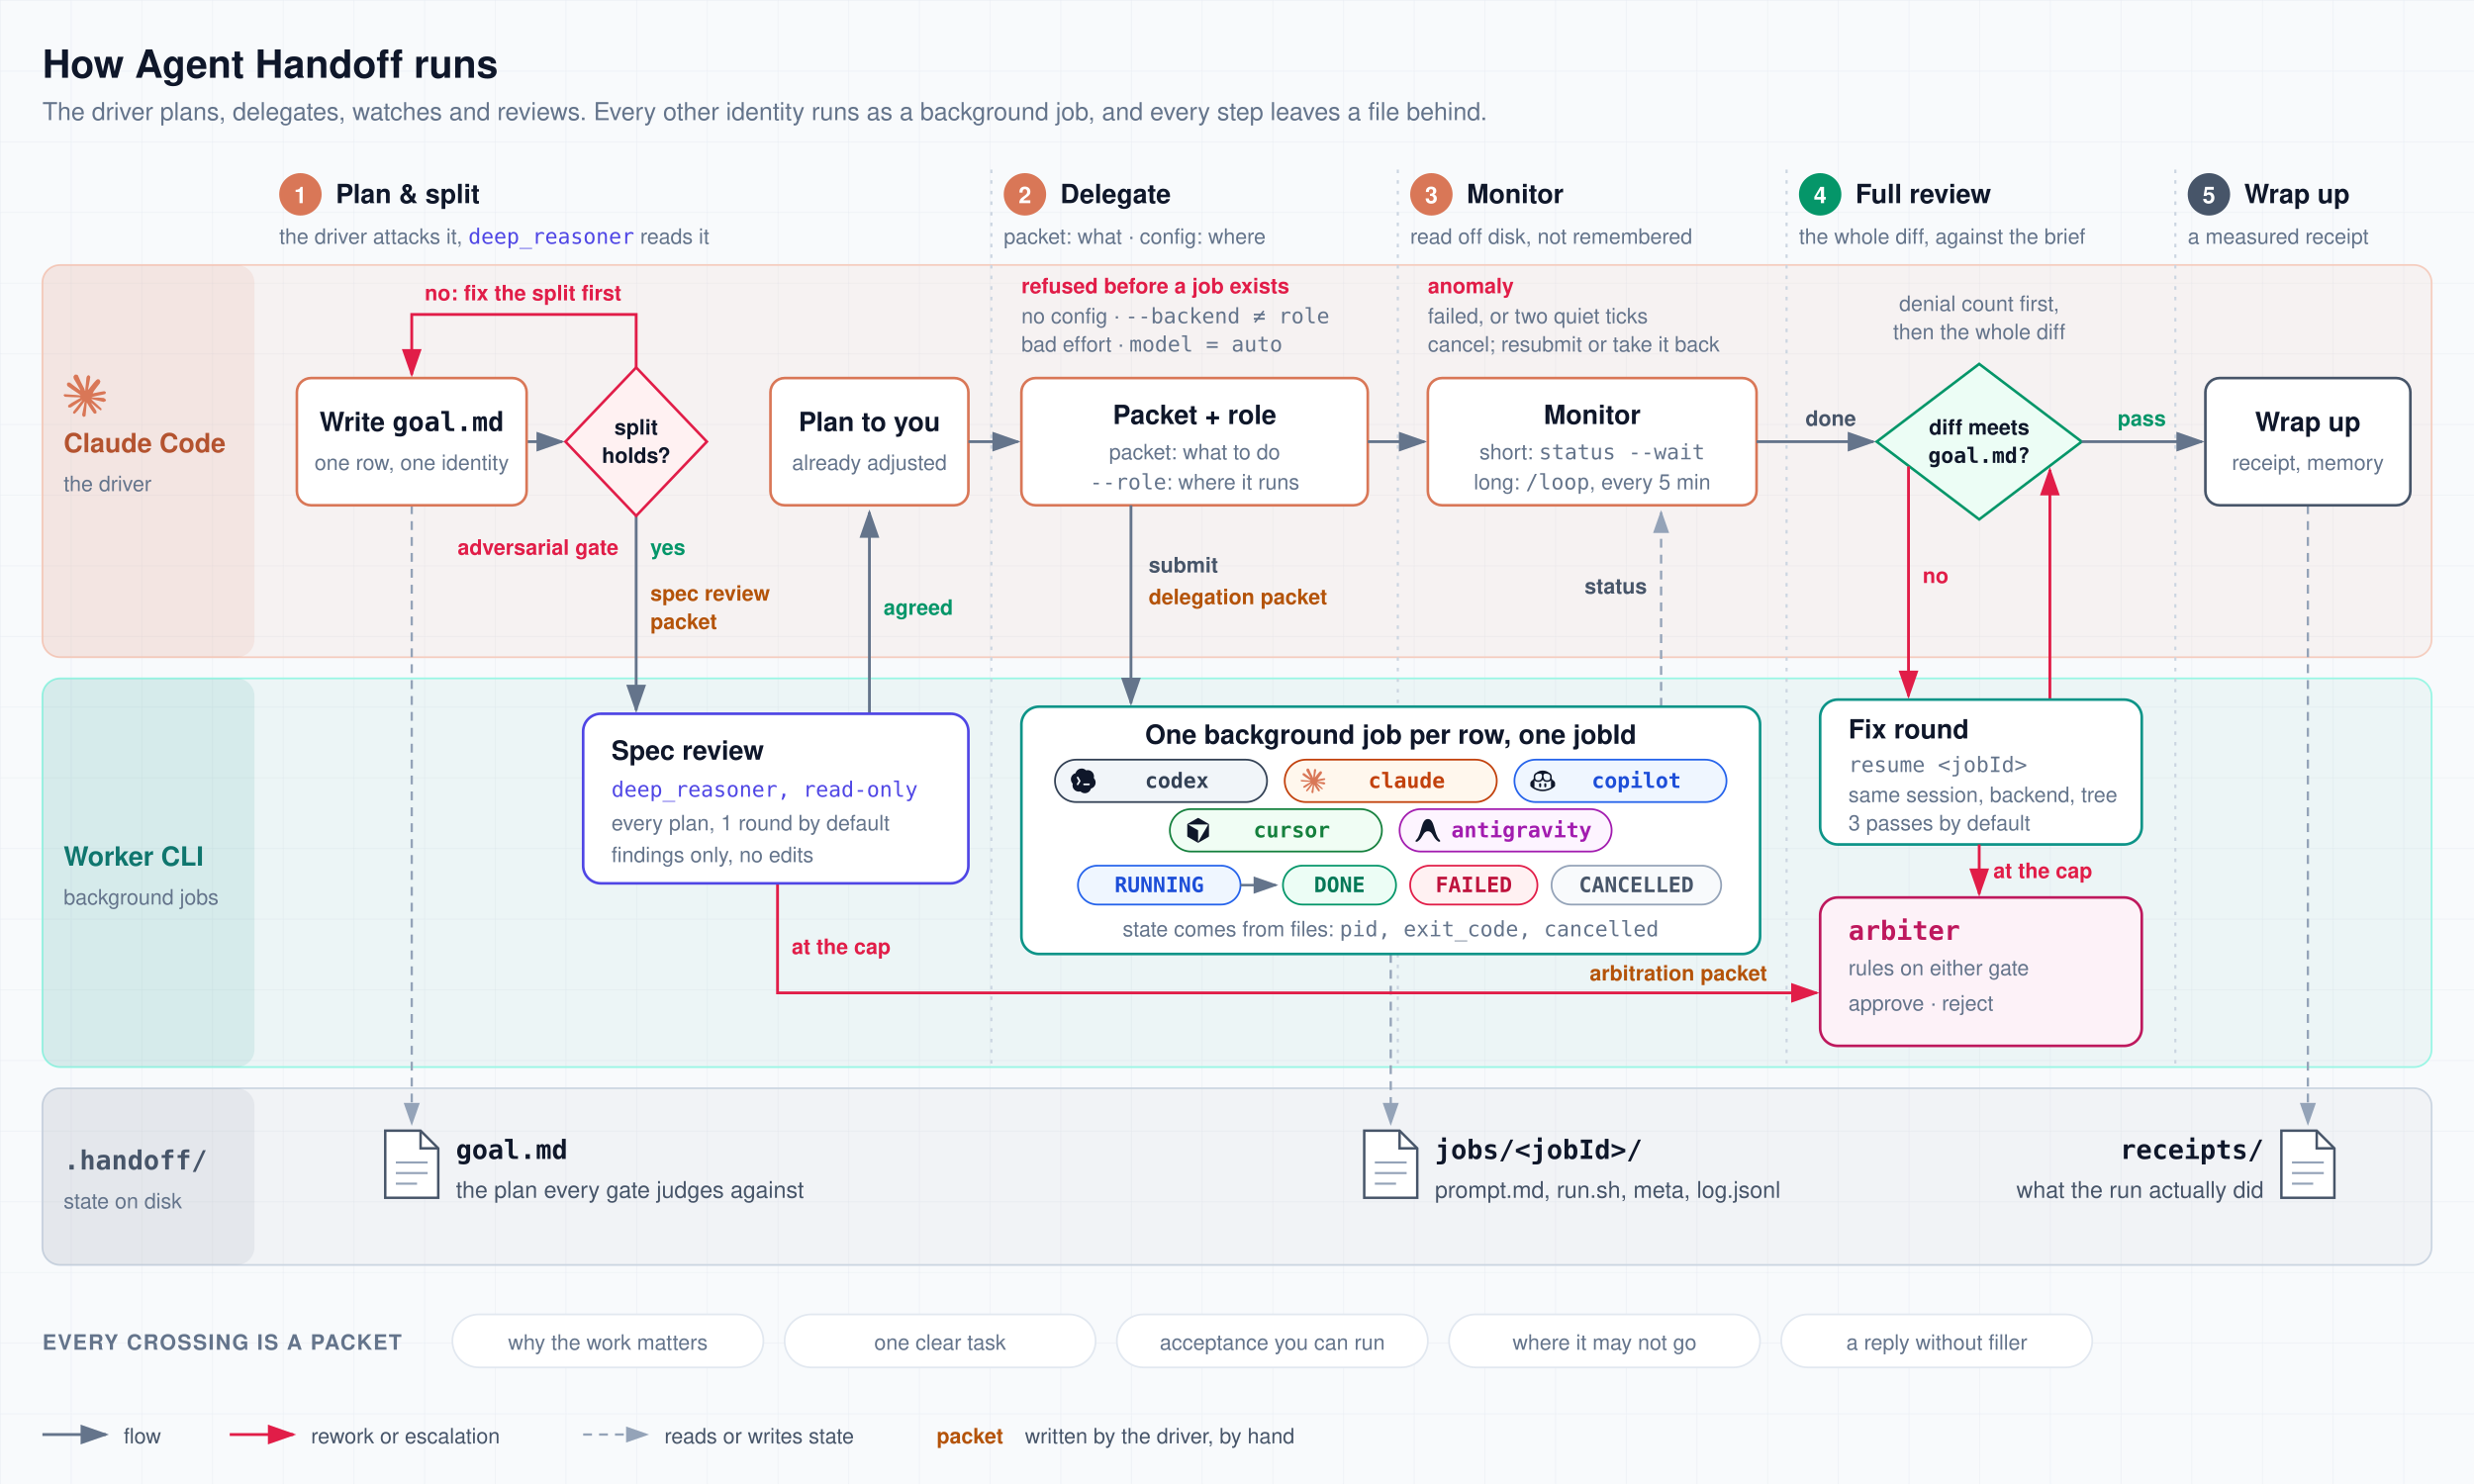
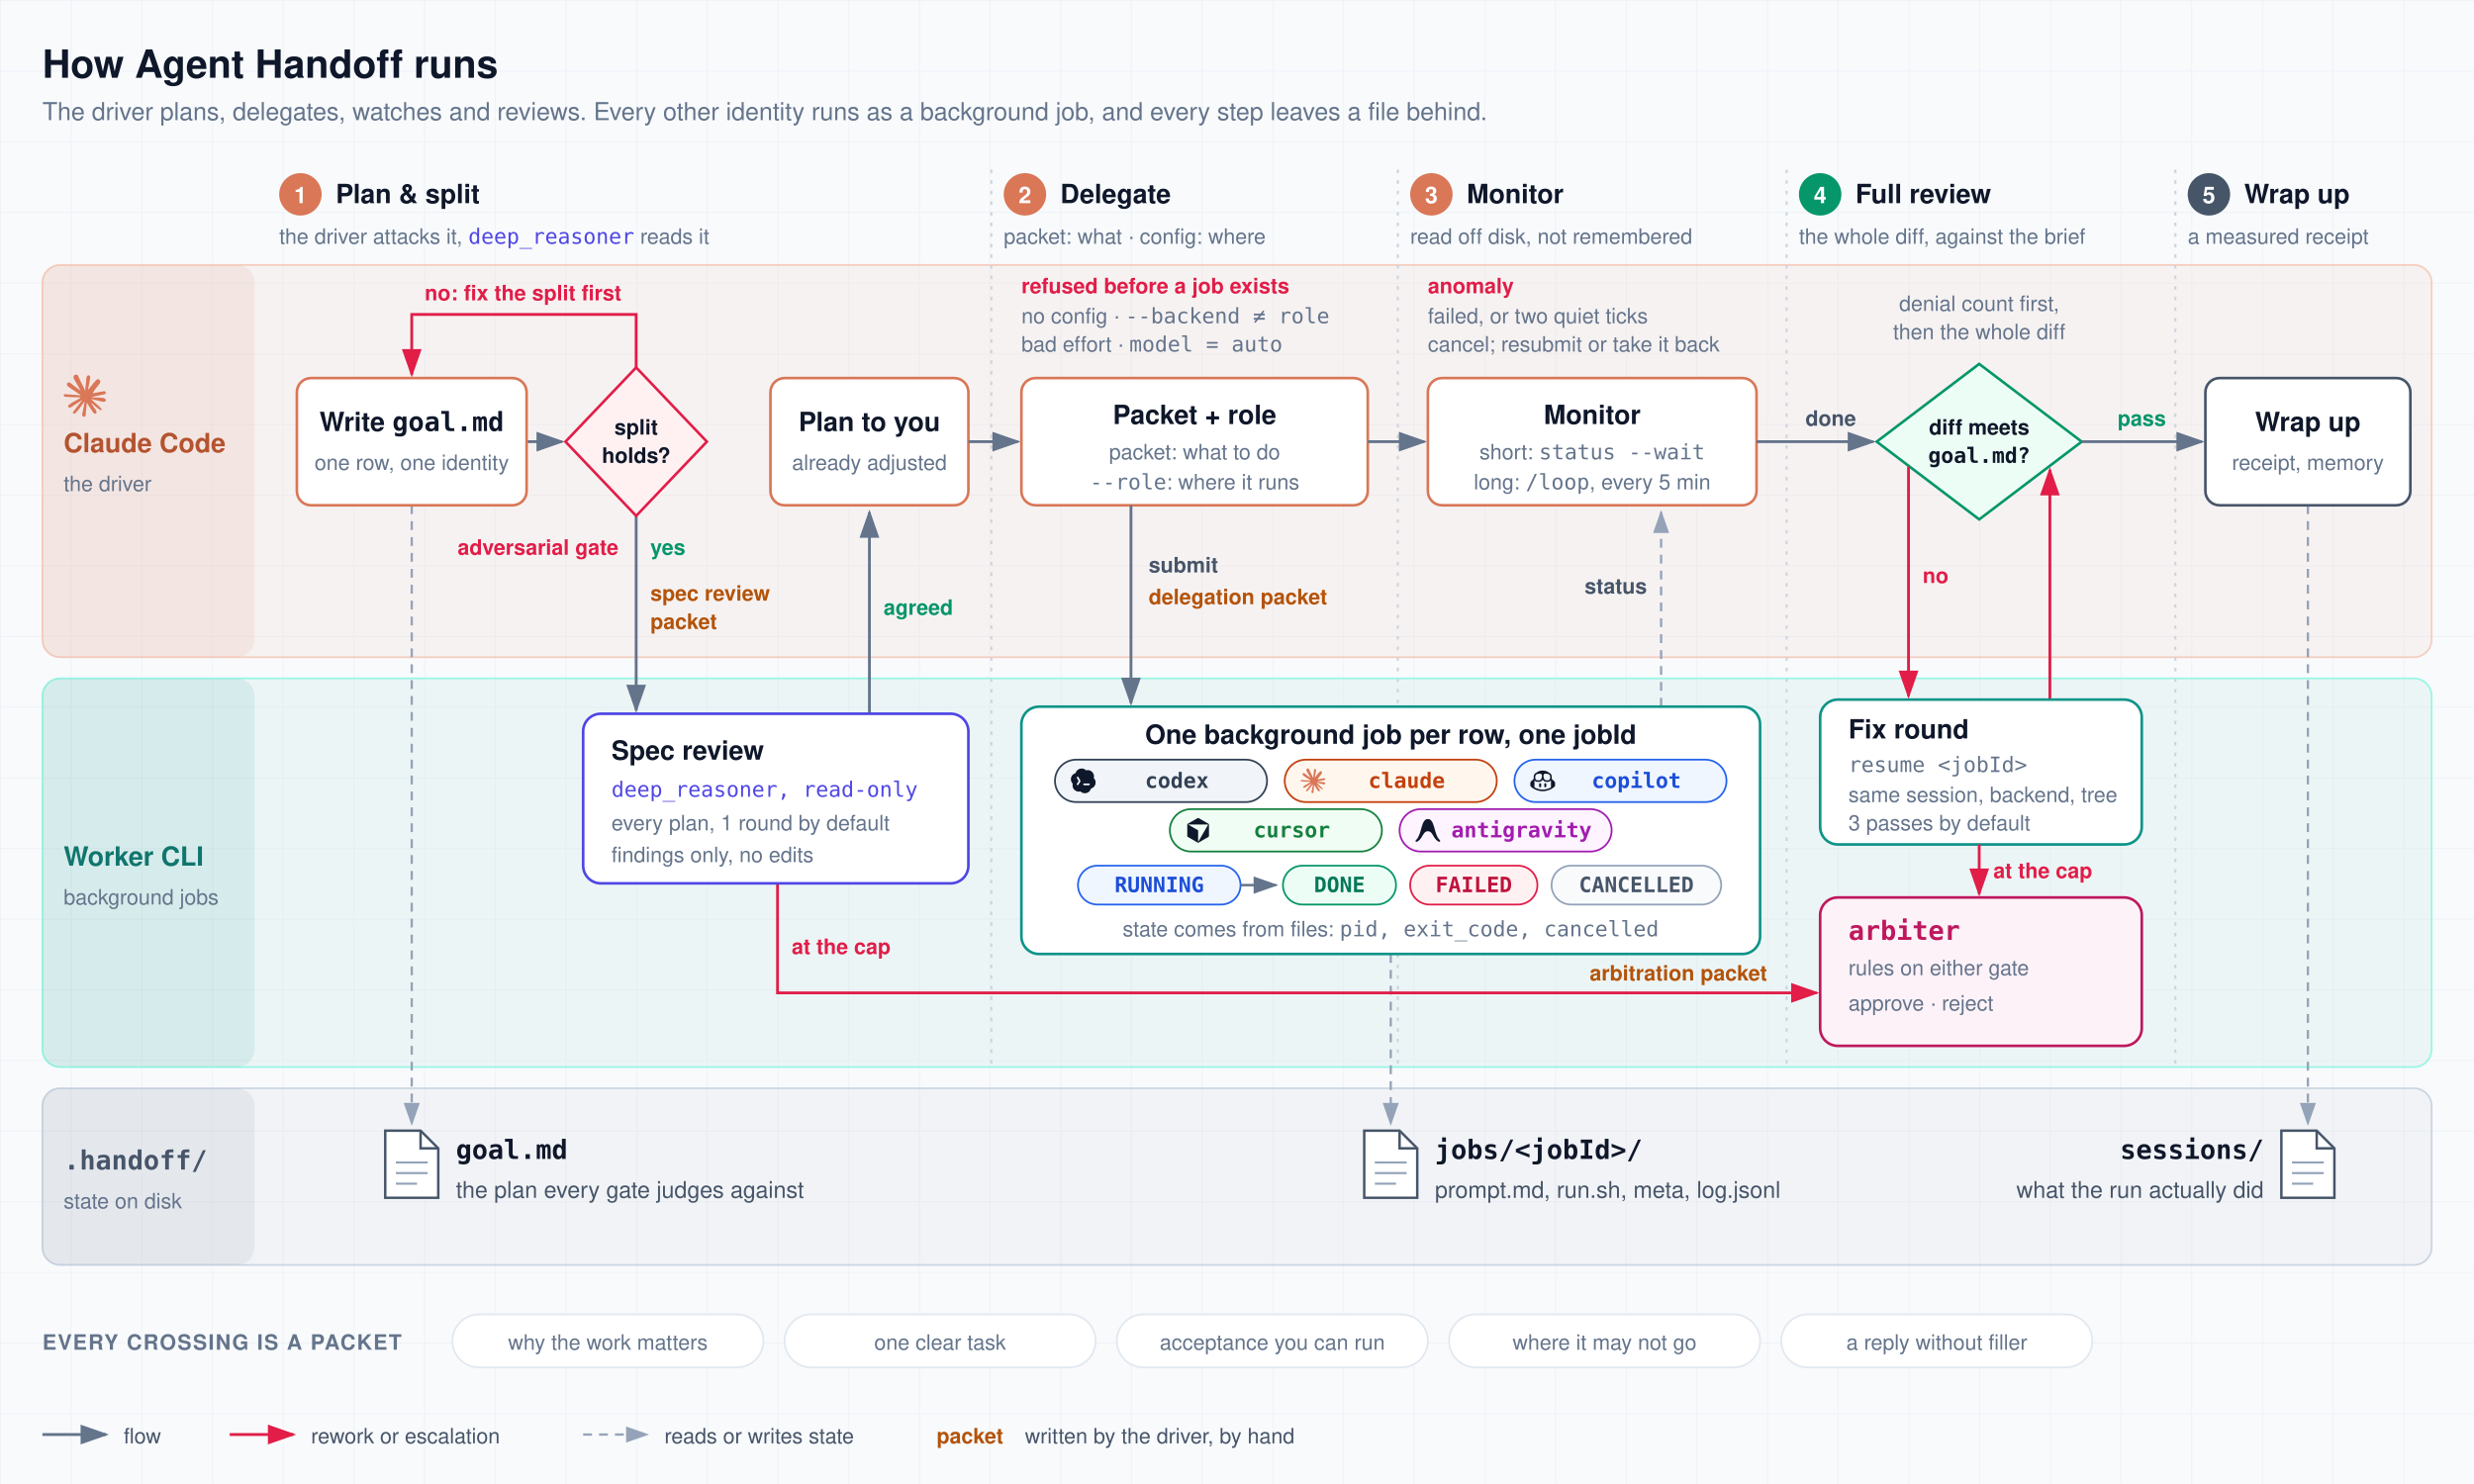
<svg xmlns="http://www.w3.org/2000/svg" viewBox="0 0 1400 840">
  <style>
    text { font-family: -apple-system, BlinkMacSystemFont, "Segoe UI", Helvetica, Arial, sans-serif; fill: #0f172a; }
    .m { font-family: "SF Mono", Menlo, Consolas, ui-monospace, monospace; }
    .title { font-size: 22px; font-weight: 700; }
    .sub { font-size: 14px; fill: #64748b; }
    .lane { font-size: 15px; font-weight: 700; }
    .lanesub { font-size: 12px; fill: #64748b; }
    .phase { font-size: 15px; font-weight: 700; }
    .name { font-size: 15px; font-weight: 700; }
    .line { font-size: 13px; fill: #475569; }
    .small { font-size: 12px; fill: #64748b; }
    .tag { font-size: 12px; font-weight: 600; }
    .pkt { font-size: 12px; font-weight: 700; fill: #b45309; }
    .badge { font-size: 13px; font-weight: 700; fill: #ffffff; }
    .head { font-size: 12px; font-weight: 700; fill: #64748b; letter-spacing: 0.06em; }
    .legend { font-size: 12px; fill: #475569; }
  </style>
  <defs>
    <pattern id="grid" width="40" height="40" patternUnits="userSpaceOnUse">
      <path d="M 40 0 L 0 0 0 40" fill="none" stroke="#e6ebf2" stroke-width="0.5" />
    </pattern>
    <marker id="arrow" markerWidth="10" markerHeight="7" refX="9" refY="3.5" orient="auto">
      <polygon points="0 0, 10 3.5, 0 7" fill="#64748b" />
    </marker>
    <marker id="arrow-rose" markerWidth="10" markerHeight="7" refX="9" refY="3.5" orient="auto">
      <polygon points="0 0, 10 3.5, 0 7" fill="#e11d48" />
    </marker>
    <marker id="arrow-slate" markerWidth="10" markerHeight="7" refX="9" refY="3.5" orient="auto">
      <polygon points="0 0, 10 3.5, 0 7" fill="#94a3b8" />
    </marker>
    <g id="doc">
      <path d="M0 0 H20 L30 10 V38 H0 Z" fill="#ffffff" stroke="#475569" stroke-width="1.4" />
      <path d="M20 0 V10 H30" fill="none" stroke="#475569" stroke-width="1.4" />
      <line x1="6" y1="18" x2="24" y2="18" stroke="#94a3b8" stroke-width="1.2" />
      <line x1="6" y1="24" x2="24" y2="24" stroke="#94a3b8" stroke-width="1.2" />
      <line x1="6" y1="30" x2="18" y2="30" stroke="#94a3b8" stroke-width="1.2" />
    </g>
    <symbol id="ic-codex" viewBox="0 0 24 24">
      <path fill-rule="evenodd" fill="#0f172a" d="M8.086.457a6.105 6.105 0 013.046-.415c1.333.153 2.521.72 3.564 1.7a.117.117 0 00.107.029c1.408-.346 2.762-.224 4.061.366l.063.03.154.076c1.357.703 2.33 1.77 2.918 3.198.278.679.418 1.388.421 2.126a5.655 5.655 0 01-.18 1.631.167.167 0 00.04.155 5.982 5.982 0 011.578 2.891c.385 1.901-.01 3.615-1.183 5.14l-.182.22a6.063 6.063 0 01-2.934 1.851.162.162 0 00-.108.102c-.255.736-.511 1.364-.987 1.992-1.199 1.582-2.962 2.462-4.948 2.451-1.583-.008-2.986-.587-4.21-1.736a.145.145 0 00-.14-.032c-.518.167-1.04.191-1.604.185a5.924 5.924 0 01-2.595-.622 6.058 6.058 0 01-2.146-1.781c-.203-.269-.404-.522-.551-.821a7.74 7.74 0 01-.495-1.283 6.11 6.11 0 01-.017-3.064.166.166 0 00.008-.074.115.115 0 00-.037-.064 5.958 5.958 0 01-1.38-2.202 5.196 5.196 0 01-.333-1.589 6.915 6.915 0 01.188-2.132c.45-1.484 1.309-2.648 2.577-3.493.282-.188.55-.334.802-.438.286-.12.573-.22.861-.304a.129.129 0 00.087-.087A6.016 6.016 0 015.635 2.31C6.315 1.464 7.132.846 8.086.457zm-.804 7.85a.848.848 0 00-1.473.842l1.694 2.965-1.688 2.848a.849.849 0 001.46.864l1.94-3.272a.849.849 0 00.007-.854l-1.94-3.393zm5.446 6.24a.849.849 0 000 1.695h4.848a.849.849 0 000-1.696h-4.848z" />
    </symbol>
    <symbol id="ic-claude" viewBox="0 0 24 24">
      <path fill-rule="evenodd" fill="#D97757" d="m4.714 15.956 4.717-2.647.079-.231-.079-.128h-.231l-.789-.049-2.696-.073-2.337-.097-2.265-.121-.571-.121-.534-.704.055-.352.48-.322.686.061 1.518.103 2.277.158 1.651.097 2.447.255h.389l.055-.158-.134-.097-.103-.097L6.973 9.836l-2.55-1.688-1.336-.971-.723-.492-.364-.461-.158-1.008.656-.723.88.061.225.061.892.686 1.906 1.475 2.489 1.834.364.303.146-.103.018-.073-.164-.273-1.354-2.447-1.445-2.489-.643-1.032-.17-.619c-.061-.255-.103-.467-.103-.729L6.287.134 6.7 0l.996.134.419.364.619 1.415 1.002 2.228 1.554 3.03.455.898.243.832.091.255h.158v-.146l.128-1.706.237-2.095.231-2.696.079-.759.376-.911.747-.492.583.279.48.686-.067.443-.285 1.852-.559 2.902-.364 1.943h.212l.243-.243.984-1.305 1.651-2.064.729-.82.85-.905.546-.431h1.032l.759 1.129-.34 1.166-1.062 1.348-.88 1.141-1.263 1.7-.789 1.36.073.109.188-.018 2.853-.607 1.542-.279 1.84-.316.832.389.091.395-.328.807-1.967.486-2.307.461-3.436.814-.043.03.049.061 1.548.146.662.036h1.621l3.018.225.789.522.474.638-.079.486-1.214.619-1.639-.389-3.825-.911-1.311-.328h-.182v.109l1.093 1.069 2.003 1.809 2.507 2.331.128.577-.322.455-.34-.049-2.204-1.657-.85-.747-1.925-1.621h-.128v.17l.443.65 2.344 3.521.121 1.081-.17.352-.607.212-.668-.121-1.372-1.925L14.38 17.959l-1.141-1.943-.14.079-.674 7.255-.316.37-.729.279-.607-.461-.322-.747.322-1.475.389-1.925.316-1.53.285-1.9.17-.631-.012-.043-.14.018-1.433 1.967-2.18 2.945-1.724 1.846-.413.164-.716-.37.067-.662.401-.589 2.386-3.036 1.439-1.882.929-1.087-.006-.158h-.055l-6.338 4.116-1.129.146-.486-.455.061-.747.231-.243 1.906-1.311Z" />
    </symbol>
    <symbol id="ic-copilot" viewBox="0 0 24 24">
      <path fill-rule="evenodd" fill="#0f172a" d="M23.922 16.997C23.061 18.492 18.063 22.02 12 22.02 5.937 22.02.939 18.492.078 16.997A.641.641 0 0 1 0 16.741v-2.869a.883.883 0 0 1 .053-.22c.372-.935 1.347-2.292 2.605-2.656.167-.429.414-1.055.644-1.517a10.098 10.098 0 0 1-.052-1.086c0-1.331.282-2.499 1.132-3.368.397-.406.89-.717 1.474-.952C7.255 2.937 9.248 1.98 11.978 1.98c2.731 0 4.767.957 6.166 2.093.584.235 1.077.546 1.474.952.85.869 1.132 2.037 1.132 3.368 0 .368-.014.733-.052 1.086.23.462.477 1.088.644 1.517 1.258.364 2.233 1.721 2.605 2.656a.841.841 0 0 1 .053.22v2.869a.641.641 0 0 1-.078.256Zm-11.75-5.992h-.344a4.359 4.359 0 0 1-.355.508c-.77.947-1.918 1.492-3.508 1.492-1.725 0-2.989-.359-3.782-1.259a2.137 2.137 0 0 1-.085-.104L4 11.746v6.585c1.435.779 4.514 2.179 8 2.179 3.486 0 6.565-1.4 8-2.179v-6.585l-.098-.104s-.033.045-.085.104c-.793.9-2.057 1.259-3.782 1.259-1.59 0-2.738-.545-3.508-1.492a4.359 4.359 0 0 1-.355-.508Zm2.328 3.25c.549 0 1 .451 1 1v2c0 .549-.451 1-1 1-.549 0-1-.451-1-1v-2c0-.549.451-1 1-1Zm-5 0c.549 0 1 .451 1 1v2c0 .549-.451 1-1 1-.549 0-1-.451-1-1v-2c0-.549.451-1 1-1Zm3.313-6.185c.136 1.057.403 1.913.878 2.497.442.544 1.134.938 2.344.938 1.573 0 2.292-.337 2.657-.751.384-.435.558-1.15.558-2.361 0-1.14-.243-1.847-.705-2.319-.477-.488-1.319-.862-2.824-1.025-1.487-.161-2.192.138-2.533.529-.269.307-.437.808-.438 1.578v.021c0 .265.021.562.063.893Zm-1.626 0c.042-.331.063-.628.063-.894v-.02c-.001-.77-.169-1.271-.438-1.578-.341-.391-1.046-.69-2.533-.529-1.505.163-2.347.537-2.824 1.025-.462.472-.705 1.179-.705 2.319 0 1.211.175 1.926.558 2.361.365.414 1.084.751 2.657.751 1.21 0 1.902-.394 2.344-.938.475-.584.742-1.44.878-2.497Z" />
    </symbol>
    <symbol id="ic-cursor" viewBox="0 0 24 24">
      <path fill-rule="evenodd" fill="#0f172a" d="M11.503.131 1.891 5.678a.84.84 0 0 0-.42.726v11.188c0 .3.162.575.42.724l9.609 5.55a1 1 0 0 0 .998 0l9.61-5.55a.84.84 0 0 0 .42-.724V6.404a.84.84 0 0 0-.42-.726L12.497.131a1.01 1.01 0 0 0-.996 0M2.657 6.338h18.55c.263 0 .43.287.297.515L12.23 22.918c-.062.107-.229.064-.229-.06V12.335a.59.59 0 0 0-.295-.51l-9.11-5.257c-.109-.063-.064-.23.061-.23" />
    </symbol>
    <symbol id="ic-antigravity" viewBox="0 0 24 24">
      <path fill-rule="evenodd" fill="#0f172a" d="M21.751 22.607c1.34 1.005 3.35.335 1.508-1.508C17.73 15.74 18.904 1 12.037 1 5.17 1 6.342 15.74.815 21.1c-2.01 2.009.167 2.511 1.507 1.506 5.192-3.517 4.857-9.714 9.715-9.714 4.857 0 4.522 6.197 9.714 9.715z" />
    </symbol>
  </defs>
  <rect width="1400" height="840" fill="#f8fafc" />
  <rect width="1400" height="840" fill="url(#grid)" />
  <text x="24" y="44" class="title">How Agent Handoff runs</text>
  <text x="24" y="68" class="sub">The driver plans, delegates, watches and reviews. Every other identity runs as a background job, and every step leaves a file behind.</text>
  <circle cx="170" cy="110" r="12" fill="#D97757" />
  <text x="170" y="115" class="badge" text-anchor="middle">1</text>
  <text x="190" y="115" class="phase">Plan &amp; split</text>
  <text x="158" y="138" class="small">the driver attacks it, <tspan class="m" style="fill:#4f46e5">deep_reasoner</tspan> reads it</text>
  <circle cx="580" cy="110" r="12" fill="#D97757" />
  <text x="580" y="115" class="badge" text-anchor="middle">2</text>
  <text x="600" y="115" class="phase">Delegate</text>
  <text x="568" y="138" class="small">packet: what · config: where</text>
  <circle cx="810" cy="110" r="12" fill="#D97757" />
  <text x="810" y="115" class="badge" text-anchor="middle">3</text>
  <text x="830" y="115" class="phase">Monitor</text>
  <text x="798" y="138" class="small">read off disk, not remembered</text>
  <circle cx="1030" cy="110" r="12" fill="#059669" />
  <text x="1030" y="115" class="badge" text-anchor="middle">4</text>
  <text x="1050" y="115" class="phase">Full review</text>
  <text x="1018" y="138" class="small">the whole diff, against the brief</text>
  <circle cx="1250" cy="110" r="12" fill="#475569" />
  <text x="1250" y="115" class="badge" text-anchor="middle">5</text>
  <text x="1270" y="115" class="phase">Wrap up</text>
  <text x="1238" y="138" class="small">a measured receipt</text>
  <rect x="24" y="150" width="1352" height="222" rx="10" fill="rgba(217,119,87,0.06)" stroke="#f5cdbf" />
  <rect x="24" y="150" width="120" height="222" rx="10" fill="rgba(217,119,87,0.10)" />
  <use href="#ic-claude" x="36" y="212" width="24" height="24" />
  <text x="36" y="256" class="lane" style="fill:#b4532f">Claude Code</text>
  <text x="36" y="278" class="lanesub">the driver</text>
  <rect x="24" y="384" width="1352" height="220" rx="10" fill="rgba(13,148,136,0.05)" stroke="#99f6e4" />
  <rect x="24" y="384" width="120" height="220" rx="10" fill="rgba(13,148,136,0.10)" />
  <text x="36" y="490" class="lane" style="fill:#0f766e">Worker CLI</text>
  <text x="36" y="512" class="lanesub">background jobs</text>
  <rect x="24" y="616" width="1352" height="100" rx="10" fill="rgba(100,116,139,0.05)" stroke="#cbd5e1" />
  <rect x="24" y="616" width="120" height="100" rx="10" fill="rgba(100,116,139,0.09)" />
  <text x="36" y="662" class="lane m" style="fill:#475569">.handoff/</text>
  <text x="36" y="684" class="lanesub">state on disk</text>
  <line x1="561" y1="96" x2="561" y2="604" stroke="#cbd5e1" stroke-width="1.2" stroke-dasharray="2,4" />
  <line x1="791" y1="96" x2="791" y2="604" stroke="#cbd5e1" stroke-width="1.2" stroke-dasharray="2,4" />
  <line x1="1011" y1="96" x2="1011" y2="604" stroke="#cbd5e1" stroke-width="1.2" stroke-dasharray="2,4" />
  <line x1="1231" y1="96" x2="1231" y2="604" stroke="#cbd5e1" stroke-width="1.2" stroke-dasharray="2,4" />
  <line x1="233" y1="286" x2="233" y2="636" stroke="#94a3b8" stroke-width="1.3" stroke-dasharray="5,4" marker-end="url(#arrow-slate)" />
  <line x1="787" y1="540" x2="787" y2="636" stroke="#94a3b8" stroke-width="1.3" stroke-dasharray="5,4" marker-end="url(#arrow-slate)" />
  <line x1="1306" y1="286" x2="1306" y2="636" stroke="#94a3b8" stroke-width="1.3" stroke-dasharray="5,4" marker-end="url(#arrow-slate)" />
  <line x1="298" y1="250" x2="318" y2="250" stroke="#64748b" stroke-width="1.6" marker-end="url(#arrow)" />
  <path d="M 360 208 V 178 H 233 V 212" fill="none" stroke="#e11d48" stroke-width="1.6" marker-end="url(#arrow-rose)" />
  <text x="296" y="170" class="tag" style="fill:#e11d48" text-anchor="middle">no: fix the split first</text>
  <text x="350" y="314" class="tag" style="fill:#e11d48" text-anchor="end">adversarial gate</text>
  <text x="368" y="314" class="tag" style="fill:#059669">yes</text>
  <line x1="360" y1="292" x2="360" y2="402" stroke="#64748b" stroke-width="1.6" marker-end="url(#arrow)" />
  <text x="368" y="340" class="pkt">spec review</text>
  <text x="368" y="356" class="pkt">packet</text>
  <line x1="492" y1="404" x2="492" y2="290" stroke="#64748b" stroke-width="1.6" marker-end="url(#arrow)" />
  <text x="500" y="348" class="tag" style="fill:#059669">agreed</text>
  <path d="M 440 500 V 562 H 1028" fill="none" stroke="#e11d48" stroke-width="1.6" marker-end="url(#arrow-rose)" />
  <text x="448" y="540" class="tag" style="fill:#e11d48">at the cap</text>
  <text x="1000" y="555" class="pkt" text-anchor="end">arbitration packet</text>
  <rect x="168" y="214" width="130" height="72" rx="8" fill="#ffffff" stroke="#D97757" stroke-width="1.5" />
  <text x="233" y="244" class="name" text-anchor="middle">Write <tspan class="m">goal.md</tspan>
  </text>
  <text x="233" y="266" class="small" text-anchor="middle">one row, one identity</text>
  <polygon points="360,208 400,250 360,292 320,250" fill="#fff1f2" stroke="#e11d48" stroke-width="1.5" />
  <text x="360" y="246" class="tag" text-anchor="middle">split</text>
  <text x="360" y="262" class="tag" text-anchor="middle">holds?</text>
  <rect x="436" y="214" width="112" height="72" rx="8" fill="#ffffff" stroke="#D97757" stroke-width="1.5" />
  <text x="492" y="244" class="name" text-anchor="middle">Plan to you</text>
  <text x="492" y="266" class="small" text-anchor="middle">already adjusted</text>
  <rect x="330" y="404" width="218" height="96" rx="10" fill="#ffffff" stroke="#4f46e5" stroke-width="1.5" />
  <text x="346" y="430" class="name">Spec review</text>
  <text x="346" y="451" class="small m" style="fill:#4f46e5">deep_reasoner, read-only</text>
  <text x="346" y="470" class="small">every plan, 1 round by default</text>
  <text x="346" y="488" class="small">findings only, no edits</text>
  <line x1="548" y1="250" x2="576" y2="250" stroke="#64748b" stroke-width="1.6" marker-end="url(#arrow)" />
  <text x="578" y="166" class="tag" style="fill:#e11d48">refused before a job exists</text>
  <text x="578" y="183" class="small">no config · <tspan class="m">--backend ≠ role</tspan>
  </text>
  <text x="578" y="199" class="small">bad effort · <tspan class="m">model = auto</tspan>
  </text>
  <rect x="578" y="214" width="196" height="72" rx="8" fill="#ffffff" stroke="#D97757" stroke-width="1.5" />
  <text x="676" y="240" class="name" text-anchor="middle">Packet + role</text>
  <text x="676" y="260" class="small" text-anchor="middle">packet: what to do</text>
  <text x="676" y="277" class="small" text-anchor="middle">
    <tspan class="m">--role</tspan>: where it runs</text>
  <line x1="640" y1="286" x2="640" y2="398" stroke="#64748b" stroke-width="1.6" marker-end="url(#arrow)" />
  <text x="650" y="324" class="tag" style="fill:#475569">submit</text>
  <text x="650" y="342" class="pkt">delegation packet</text>
  <line x1="774" y1="250" x2="806" y2="250" stroke="#64748b" stroke-width="1.6" marker-end="url(#arrow)" />
  <text x="808" y="166" class="tag" style="fill:#e11d48">anomaly</text>
  <text x="808" y="183" class="small">failed, or two quiet ticks</text>
  <text x="808" y="199" class="small">cancel; resubmit or take it back</text>
  <rect x="808" y="214" width="186" height="72" rx="8" fill="#ffffff" stroke="#D97757" stroke-width="1.5" />
  <text x="901" y="240" class="name" text-anchor="middle">Monitor</text>
  <text x="901" y="260" class="small" text-anchor="middle">short: <tspan class="m">status --wait</tspan>
  </text>
  <text x="901" y="277" class="small" text-anchor="middle">long: <tspan class="m">/loop</tspan>, every 5 min</text>
  <line x1="940" y1="400" x2="940" y2="290" stroke="#94a3b8" stroke-width="1.3" stroke-dasharray="5,4" marker-end="url(#arrow-slate)" />
  <text x="932" y="336" class="tag" style="fill:#475569" text-anchor="end">status</text>
  <rect x="578" y="400" width="418" height="140" rx="10" fill="#ffffff" stroke="#0d9488" stroke-width="1.5" />
  <text x="787" y="421" class="name" text-anchor="middle">One background job per row, one jobId</text>
  <rect x="597" y="430" width="120" height="24" rx="12" fill="#f1f5f9" stroke="#334155" />
  <use href="#ic-codex" x="606" y="435" width="14" height="14" />
  <text x="666" y="446" class="tag m" style="fill:#334155" text-anchor="middle">codex</text>
  <rect x="727" y="430" width="120" height="24" rx="12" fill="#fff7ed" stroke="#c2410c" />
  <use href="#ic-claude" x="736" y="435" width="14" height="14" />
  <text x="796" y="446" class="tag m" style="fill:#c2410c" text-anchor="middle">claude</text>
  <rect x="857" y="430" width="120" height="24" rx="12" fill="#eff6ff" stroke="#2563eb" />
  <use href="#ic-copilot" x="866" y="435" width="14" height="14" />
  <text x="926" y="446" class="tag m" style="fill:#1d4ed8" text-anchor="middle">copilot</text>
  <rect x="662" y="458" width="120" height="24" rx="12" fill="#f0fdf4" stroke="#15803d" />
  <use href="#ic-cursor" x="671" y="463" width="14" height="14" />
  <text x="731" y="474" class="tag m" style="fill:#15803d" text-anchor="middle">cursor</text>
  <rect x="792" y="458" width="120" height="24" rx="12" fill="#fdf4ff" stroke="#a21caf" />
  <use href="#ic-antigravity" x="801" y="463" width="14" height="14" />
  <text x="861" y="474" class="tag m" style="fill:#a21caf" text-anchor="middle">antigravity</text>
  <rect x="610" y="490" width="92" height="22" rx="11" fill="#eff6ff" stroke="#2563eb" />
  <text x="656" y="505" class="tag m" style="fill:#1d4ed8" text-anchor="middle">RUNNING</text>
  <line x1="702" y1="501" x2="722" y2="501" stroke="#64748b" stroke-width="1.4" marker-end="url(#arrow)" />
  <rect x="726" y="490" width="64" height="22" rx="11" fill="#ecfdf5" stroke="#059669" />
  <text x="758" y="505" class="tag m" style="fill:#047857" text-anchor="middle">DONE</text>
  <rect x="798" y="490" width="72" height="22" rx="11" fill="#fff1f2" stroke="#e11d48" />
  <text x="834" y="505" class="tag m" style="fill:#be123c" text-anchor="middle">FAILED</text>
  <rect x="878" y="490" width="96" height="22" rx="11" fill="#f8fafc" stroke="#94a3b8" />
  <text x="926" y="505" class="tag m" style="fill:#475569" text-anchor="middle">CANCELLED</text>
  <text x="787" y="530" class="small" text-anchor="middle">state comes from files: <tspan class="m">pid, exit_code, cancelled</tspan>
  </text>
  <line x1="994" y1="250" x2="1060" y2="250" stroke="#64748b" stroke-width="1.6" marker-end="url(#arrow)" />
  <text x="1036" y="241" class="tag" style="fill:#475569" text-anchor="middle">done</text>
  <text x="1120" y="176" class="small" text-anchor="middle">denial count first,</text>
  <text x="1120" y="192" class="small" text-anchor="middle">then the whole diff</text>
  <polygon points="1120,206 1178,250 1120,294 1062,250" fill="#ecfdf5" stroke="#059669" stroke-width="1.5" />
  <text x="1120" y="246" class="tag" text-anchor="middle">diff meets</text>
  <text x="1120" y="262" class="tag m" text-anchor="middle">goal.md?</text>
  <line x1="1178" y1="250" x2="1246" y2="250" stroke="#64748b" stroke-width="1.6" marker-end="url(#arrow)" />
  <text x="1212" y="241" class="tag" style="fill:#059669" text-anchor="middle">pass</text>
  <line x1="1080" y1="264" x2="1080" y2="394" stroke="#e11d48" stroke-width="1.6" marker-end="url(#arrow-rose)" />
  <text x="1088" y="330" class="tag" style="fill:#e11d48">no</text>
  <line x1="1160" y1="396" x2="1160" y2="266" stroke="#e11d48" stroke-width="1.6" marker-end="url(#arrow-rose)" />
  <rect x="1030" y="396" width="182" height="82" rx="10" fill="#ffffff" stroke="#0d9488" stroke-width="1.5" />
  <text x="1046" y="418" class="name">Fix round</text>
  <text x="1046" y="437" class="small m">resume &lt;jobId&gt;</text>
  <text x="1046" y="454" class="small">same session, backend, tree</text>
  <text x="1046" y="470" class="small">3 passes by default</text>
  <line x1="1120" y1="478" x2="1120" y2="506" stroke="#e11d48" stroke-width="1.6" marker-end="url(#arrow-rose)" />
  <text x="1128" y="497" class="tag" style="fill:#e11d48">at the cap</text>
  <rect x="1030" y="508" width="182" height="84" rx="10" fill="#fdf2f8" stroke="#be185d" stroke-width="1.5" />
  <text x="1046" y="532" class="name m" style="fill:#be185d">arbiter</text>
  <text x="1046" y="552" class="small">rules on either gate</text>
  <text x="1046" y="572" class="small">approve · reject</text>
  <rect x="1248" y="214" width="116" height="72" rx="8" fill="#ffffff" stroke="#475569" stroke-width="1.5" />
  <text x="1306" y="244" class="name" text-anchor="middle">Wrap up</text>
  <text x="1306" y="266" class="small" text-anchor="middle">receipt, memory</text>
  <use href="#doc" x="218" y="640" />
  <text x="258" y="656" class="name m">goal.md</text>
  <text x="258" y="678" class="line">the plan every gate judges against</text>
  <use href="#doc" x="772" y="640" />
  <text x="812" y="656" class="name m">jobs/&lt;jobId&gt;/</text>
  <text x="812" y="678" class="line">prompt.md, run.sh, meta, log.jsonl</text>
  <use href="#doc" x="1291" y="640" />
-   <text x="1281" y="656" class="name m" text-anchor="end">receipts/</text>
+   <text x="1281" y="656" class="name m" text-anchor="end">sessions/</text>
  <text x="1281" y="678" class="line" text-anchor="end">what the run actually did</text>
  <text x="24" y="764" class="head">EVERY CROSSING IS A PACKET</text>
  <rect x="256" y="744" width="176" height="30" rx="15" fill="#ffffff" stroke="#e2e8f0" />
  <text x="344" y="764" class="small" text-anchor="middle">why the work matters</text>
  <rect x="444" y="744" width="176" height="30" rx="15" fill="#ffffff" stroke="#e2e8f0" />
  <text x="532" y="764" class="small" text-anchor="middle">one clear task</text>
  <rect x="632" y="744" width="176" height="30" rx="15" fill="#ffffff" stroke="#e2e8f0" />
  <text x="720" y="764" class="small" text-anchor="middle">acceptance you can run</text>
  <rect x="820" y="744" width="176" height="30" rx="15" fill="#ffffff" stroke="#e2e8f0" />
  <text x="908" y="764" class="small" text-anchor="middle">where it may not go</text>
  <rect x="1008" y="744" width="176" height="30" rx="15" fill="#ffffff" stroke="#e2e8f0" />
  <text x="1096" y="764" class="small" text-anchor="middle">a reply without filler</text>
  <line x1="24" y1="812" x2="60" y2="812" stroke="#64748b" stroke-width="1.6" marker-end="url(#arrow)" />
  <text x="70" y="817" class="legend">flow</text>
  <line x1="130" y1="812" x2="166" y2="812" stroke="#e11d48" stroke-width="1.6" marker-end="url(#arrow-rose)" />
  <text x="176" y="817" class="legend">rework or escalation</text>
  <line x1="330" y1="812" x2="366" y2="812" stroke="#94a3b8" stroke-width="1.3" stroke-dasharray="5,4" marker-end="url(#arrow-slate)" />
  <text x="376" y="817" class="legend">reads or writes state</text>
  <text x="530" y="817" class="pkt">packet</text>
  <text x="580" y="817" class="legend">written by the driver, by hand</text>
</svg>
